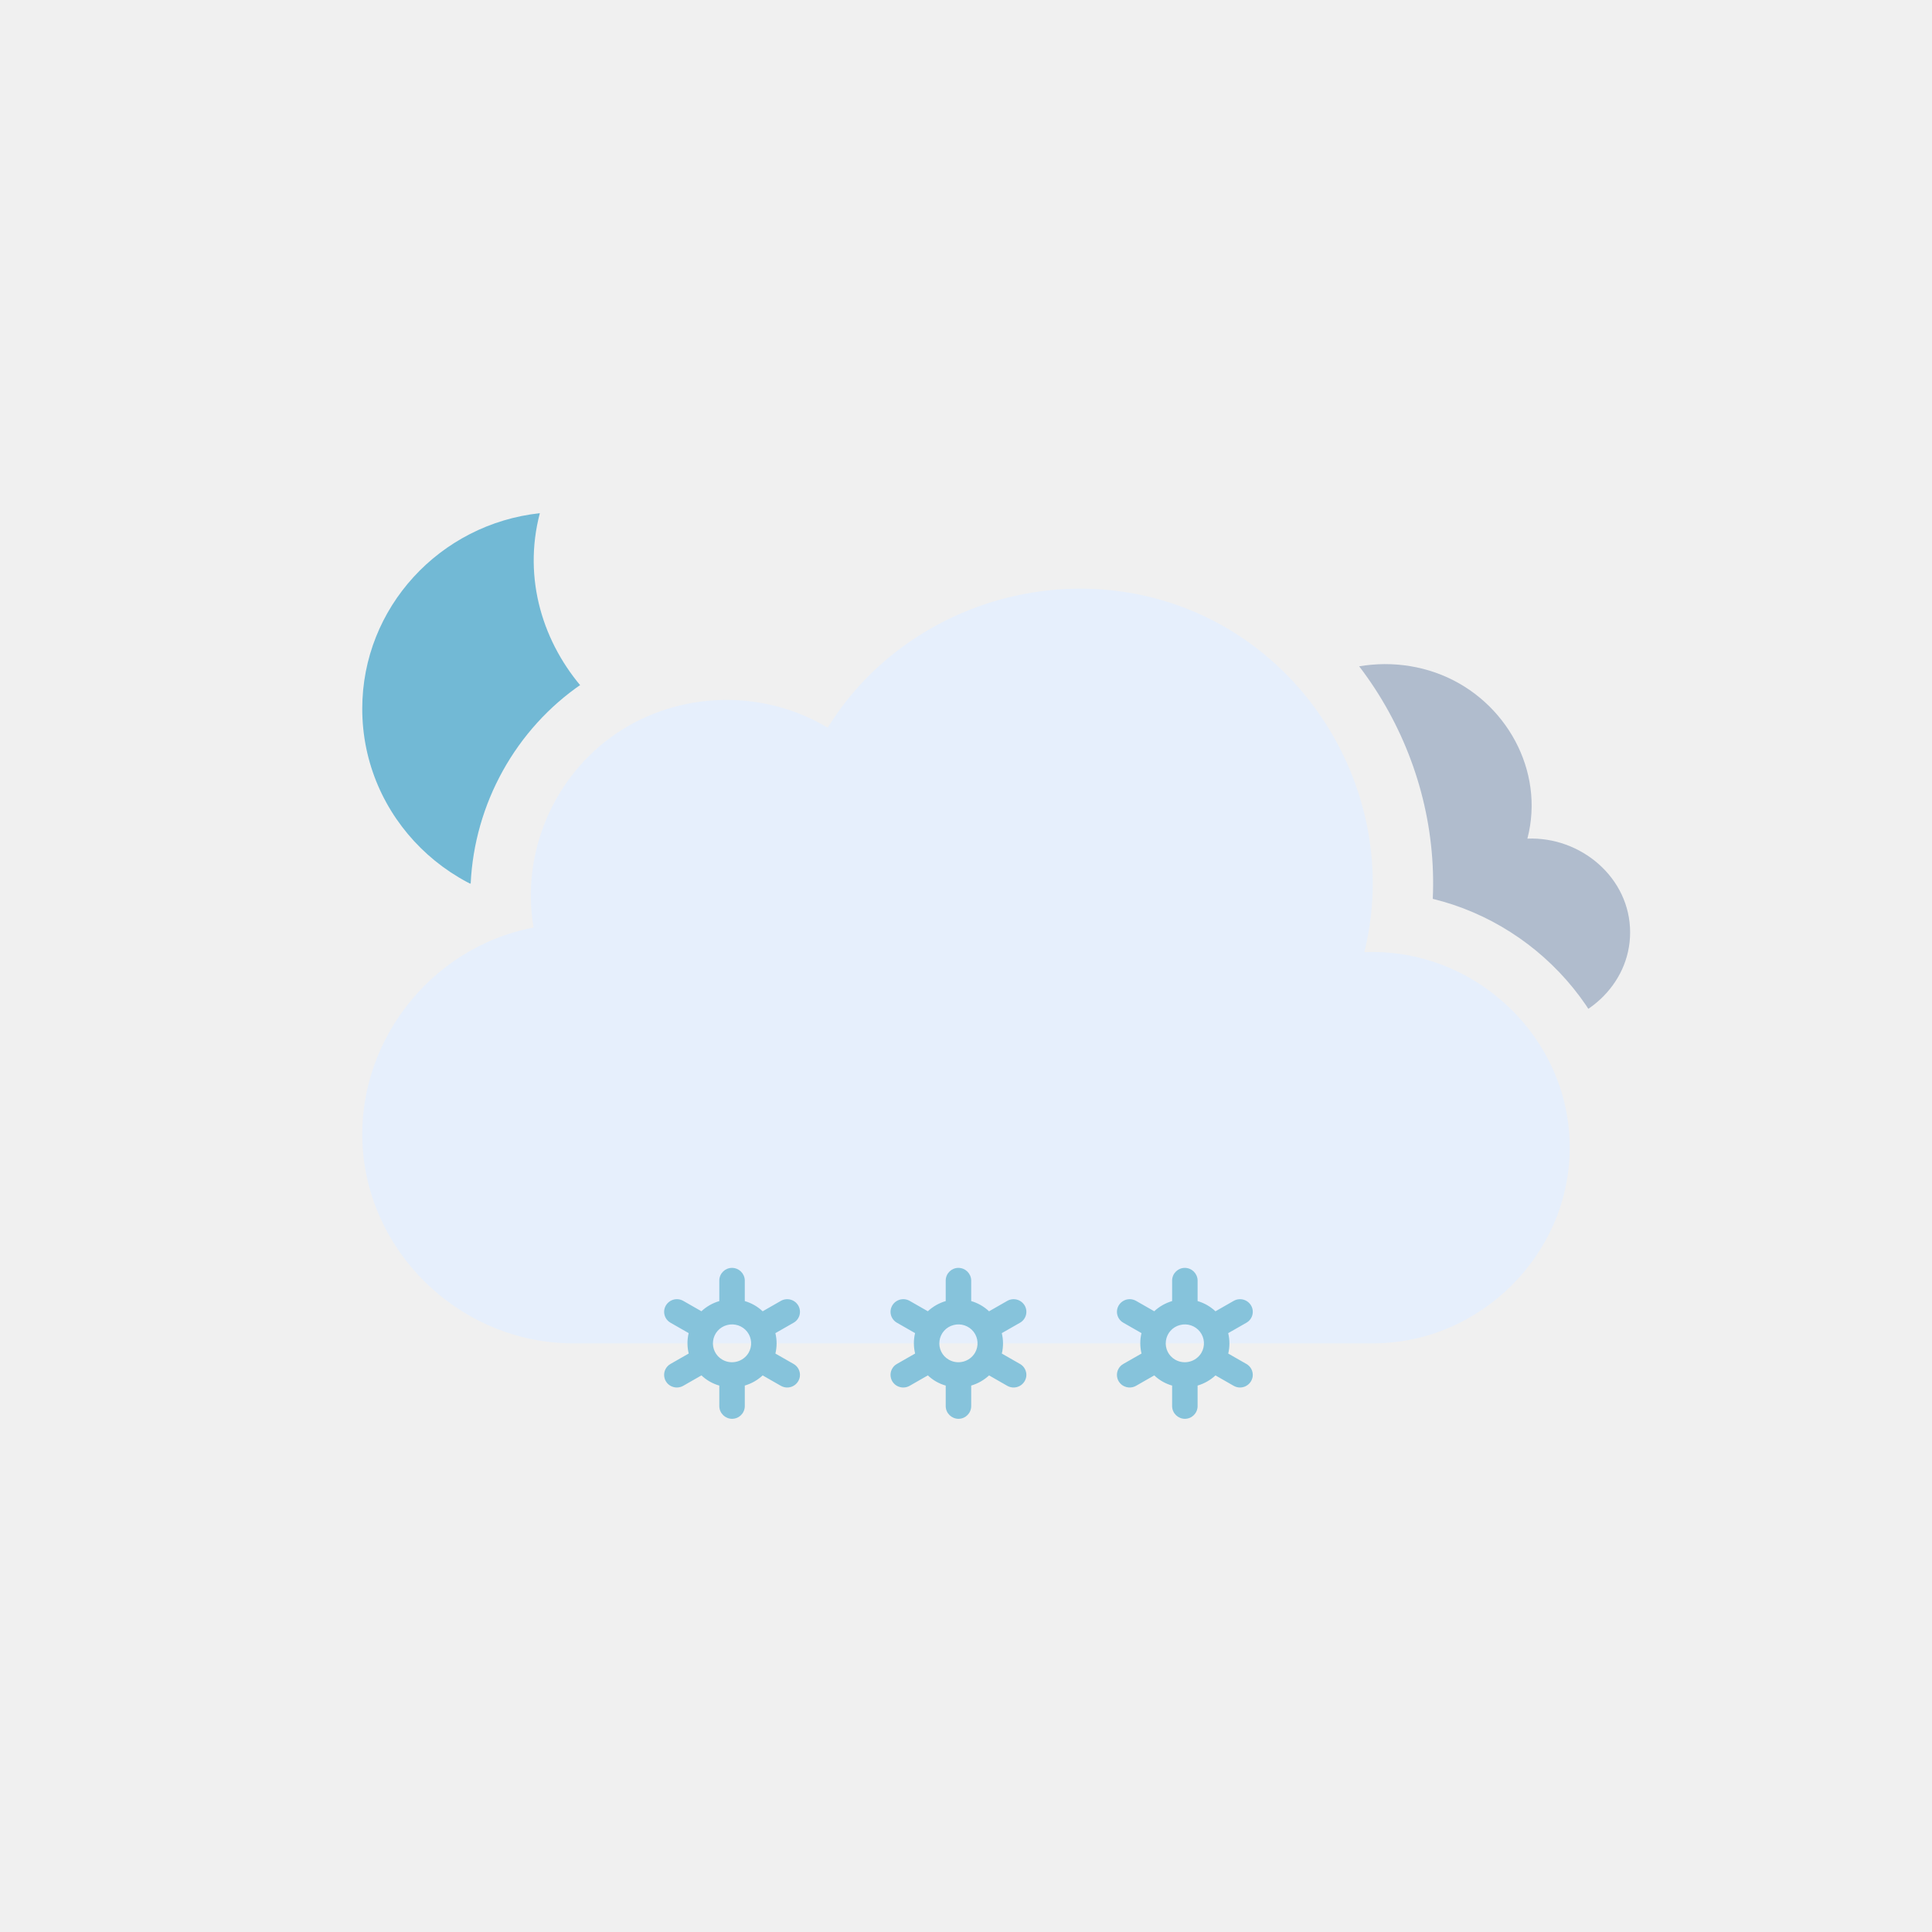
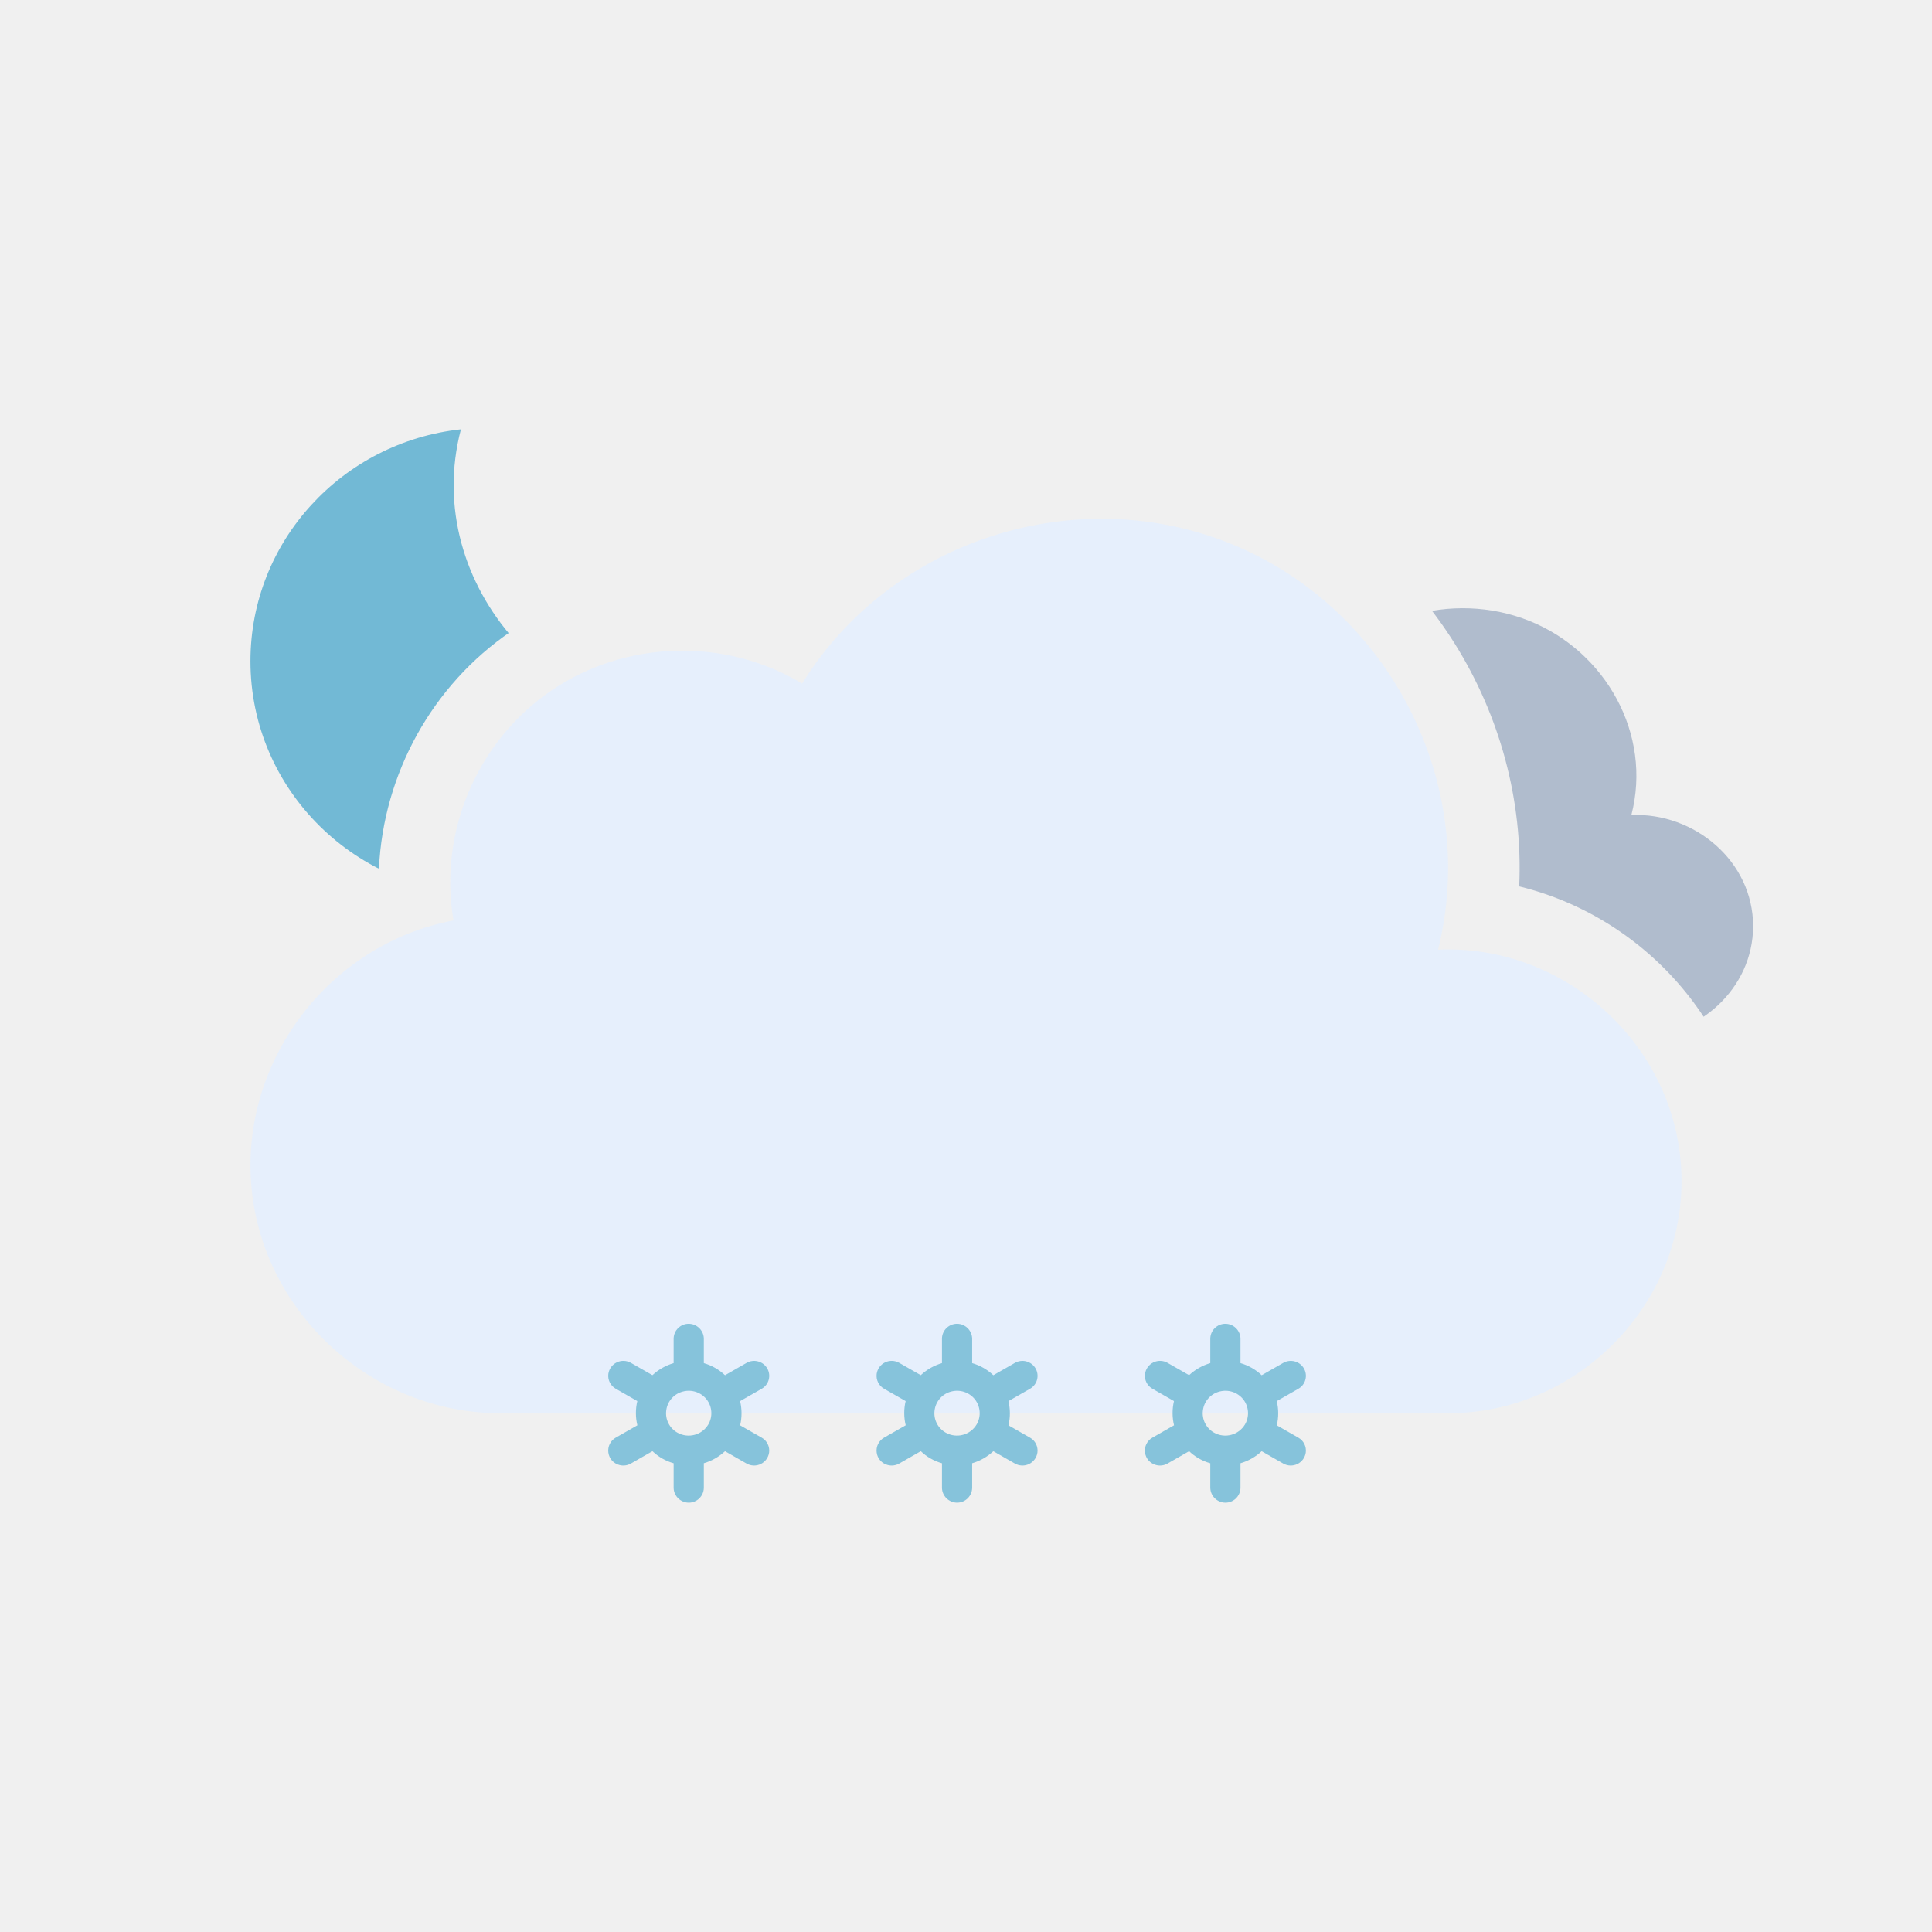
- <svg xmlns="http://www.w3.org/2000/svg" fill="none" viewBox="0 0 128 128">
+ <svg xmlns="http://www.w3.org/2000/svg" fill="none" viewBox="10 10 108 108">
  <g id="overcast-night-snow__overcast-night-snow" clip-path="url(#overcast-night-snow__clip0_2045_39701)">
    <g id="overcast-night-snow__Sky">
      <g id="overcast-night-snow__Mask group">
        <mask id="overcast-night-snow__mask0_2045_39701" width="128" height="128" x="0" y="0" maskUnits="userSpaceOnUse" style="mask-type:alpha">
          <g id="overcast-night-snow__Cloud Mask">
            <path id="overcast-night-snow__Subtract" fill="#000" fill-rule="evenodd" d="M128 0H0v128h128zM37.952 93h53.023c9.252 0 17.023-7.647 17.023-16.972 0-8.006-5.693-14.678-13.073-16.477.437-9.65-5.25-18.942-14.374-22.759-9.444-3.95-20.485-1.18-27.02 6.446-4.96-1.642-10.55-.942-14.957 2.053-4.428 3.009-7.143 7.99-7.39 13.247-7.12 2.925-11.856 10.313-11.106 18.246.864 9.145 8.75 16.218 17.874 16.216" clip-rule="evenodd" />
            <animateTransform attributeName="transform" begin="0s" calcMode="spline" dur="3s" keySplines=".42 0 .58 1; .42 0 .58 1" repeatCount="indefinite" type="translate" values="0 0;0 -3;0 0" />
          </g>
        </mask>
        <g mask="url(#overcast-night-snow__mask0_2045_39701)">
          <g id="overcast-night-snow__Moon">
            <path id="overcast-night-snow__Moon_2" fill="#72b9d5" d="M35.766 34C29.15 34.714 24 40.241 24 46.959 24 54.16 29.918 60 37.218 60 43.37 60 48.527 55.846 50 50.23c-8.783.941-16.523-7.51-14.234-16.23" />
            <animateTransform attributeName="transform" begin="0s" calcMode="spline" dur="3s" keySplines=".42 0 .58 1; .42 0 .58 1" repeatCount="indefinite" type="rotate" values="-6 37.0 47.0;6 37.0 47.0;-6 37.0 47.0" />
          </g>
        </g>
      </g>
      <g id="overcast-night-snow__Clouds" clip-path="url(#overcast-night-snow__clip1_2045_39701)">
        <g id="overcast-night-snow__Mask group_2">
          <mask id="overcast-night-snow__mask1_2045_39701" width="128" height="128" x="0" y="0" maskUnits="userSpaceOnUse" style="mask-type:alpha">
            <g id="overcast-night-snow__Cloud Mask_2">
              <path id="overcast-night-snow__Subtract_2" fill="#000" fill-rule="evenodd" d="M128 0H0v128h128zM37.952 93h53.023c9.252 0 17.023-7.647 17.023-16.972 0-8.006-5.693-14.678-13.073-16.477.437-9.65-5.25-18.942-14.374-22.759-9.444-3.95-20.485-1.18-27.02 6.446-4.96-1.642-10.55-.942-14.957 2.053-4.428 3.009-7.143 7.99-7.39 13.247-7.12 2.925-11.856 10.313-11.106 18.246.864 9.145 8.75 16.218 17.874 16.216" clip-rule="evenodd" />
            </g>
          </mask>
          <g mask="url(#overcast-night-snow__mask1_2045_39701)">
            <g id="overcast-night-snow__Secondary Cloud">
              <path id="overcast-night-snow__Cloud" fill="#b0bccd" d="M101.194 55.562c1.173-4.512-1.434-9.14-5.69-10.849-4.312-1.732-9.543-.239-12.085 3.71-2.154-1.243-4.923-1.173-7.007.186-2.031 1.325-3.169 3.763-2.737 6.17-3.375.612-5.988 3.69-5.644 7.177.344 3.495 3.508 6.045 6.946 6.044 8.836 0 17.674-.007 26.511 0 3.423 0 6.512-2.715 6.512-6.226 0-3.631-3.279-6.36-6.806-6.212" />
              <animateTransform attributeName="transform" begin="0s" calcMode="spline" dur="3s" keySplines=".42 0 .58 1; .42 0 .58 1" repeatCount="indefinite" type="translate" values="0 -3;0 0;0 -3" />
            </g>
          </g>
          <animateTransform attributeName="transform" begin="0s" calcMode="spline" dur="3s" keySplines=".42 0 .58 1; .42 0 .58 1" repeatCount="indefinite" type="translate" values="0 0;0 -3;0 0" />
        </g>
        <g id="overcast-night-snow__Cloud_2">
          <path id="overcast-night-snow__Cloud_3" fill="#e6effc" d="M90.389 63.086c2.295-9.204-2.648-18.95-11.38-22.604-8.744-3.658-19.181-.344-24.172 7.73-4.3-2.587-9.862-2.434-14.013.387-4.14 2.814-6.324 7.915-5.474 12.855-6.957 1.315-11.957 7.885-11.289 14.954S30.871 89.002 37.953 89h53.024C98.045 89 104 83.119 104 76.028c0-7.327-6.323-13.26-13.611-12.942" />
          <animateTransform attributeName="transform" begin="0s" calcMode="spline" dur="3s" keySplines=".42 0 .58 1; .42 0 .58 1" repeatCount="indefinite" type="translate" values="0 0;0 -3;0 0" />
        </g>
      </g>
    </g>
    <g id="overcast-night-snow__Precipitation">
      <g id="overcast-night-snow__Snowflakes">
        <path id="overcast-night-snow__Snowflake 1" fill="#86c3db" d="m52.578 90.366-1.205-.689a2.9 2.9 0 0 0-.002-1.353l1.207-.69a.83.83 0 0 0 .309-1.141.85.85 0 0 0-1.153-.306l-1.206.69a2.9 2.9 0 0 0-1.184-.677v-1.38A.85.85 0 0 0 48.5 84a.843.843 0 0 0-.844.82v1.38a2.96 2.96 0 0 0-1.185.674l-1.205-.689a.848.848 0 0 0-1.259.616.83.83 0 0 0 .415.832l1.204.689c-.106.445-.105.909.003 1.353l-1.207.69a.83.83 0 0 0-.415.832.83.83 0 0 0 .62.7.85.85 0 0 0 .64-.084l1.205-.69c.334.318.74.55 1.184.675v1.382a.85.85 0 0 0 .844.82.843.843 0 0 0 .844-.82v-1.383c.441-.129.847-.36 1.184-.673l1.206.69a.847.847 0 0 0 1.259-.616.83.83 0 0 0-.415-.832m-4.712-.28a1.24 1.24 0 0 1-.622-1.25 1.25 1.25 0 0 1 .93-1.048 1.27 1.27 0 0 1 1.329.445 1.25 1.25 0 0 1 .093 1.393 1.28 1.28 0 0 1-1.73.46">
          <animateTransform attributeName="transform" begin="-0.8s" calcMode="spline" dur="1s" keySplines=".42 0 1 1" repeatCount="indefinite" type="translate" values="0 0;0 20" />
          <animate attributeName="opacity" begin="-0.8s" dur="1s" keyTimes="0;0.15;0.85;1" repeatCount="indefinite" values="0;1;1;0" />
        </path>
        <path id="overcast-night-snow__Snowflake 2" fill="#86c3db" d="m67.578 90.366-1.204-.689a2.9 2.9 0 0 0-.003-1.353l1.207-.69a.83.83 0 0 0 .309-1.141.85.85 0 0 0-1.153-.306l-1.206.69a2.9 2.9 0 0 0-1.184-.677v-1.38A.85.85 0 0 0 63.5 84a.843.843 0 0 0-.844.82v1.38a2.96 2.96 0 0 0-1.185.674l-1.205-.689a.848.848 0 0 0-1.259.616.83.83 0 0 0 .415.832l1.204.689c-.106.445-.105.909.003 1.353l-1.207.69a.83.83 0 0 0-.415.832.83.83 0 0 0 .62.7.85.85 0 0 0 .64-.084l1.205-.69c.334.318.74.55 1.184.675v1.382a.85.85 0 0 0 .844.82.843.843 0 0 0 .844-.82v-1.383c.441-.129.847-.36 1.184-.673l1.206.69a.847.847 0 0 0 1.259-.616.83.83 0 0 0-.415-.832m-4.712-.28a1.24 1.24 0 0 1-.622-1.25 1.25 1.25 0 0 1 .93-1.048 1.27 1.27 0 0 1 1.329.445 1.25 1.25 0 0 1 .093 1.393 1.28 1.28 0 0 1-1.73.46">
          <animateTransform attributeName="transform" begin="-0.3s" calcMode="spline" dur="1s" keySplines=".42 0 1 1" repeatCount="indefinite" type="translate" values="0 0;0 20" />
          <animate attributeName="opacity" begin="-0.3s" dur="1s" keyTimes="0;0.15;0.85;1" repeatCount="indefinite" values="0;1;1;0" />
        </path>
        <path id="overcast-night-snow__Snowflake 3" fill="#86c3db" d="m82.578 90.366-1.204-.689a2.9 2.9 0 0 0-.003-1.353l1.207-.69a.83.83 0 0 0 .309-1.141.85.85 0 0 0-1.153-.306l-1.206.69a2.9 2.9 0 0 0-1.184-.677v-1.38A.85.85 0 0 0 78.5 84a.843.843 0 0 0-.844.82v1.38a2.96 2.96 0 0 0-1.185.674l-1.205-.689a.848.848 0 0 0-1.259.616.83.83 0 0 0 .415.832l1.204.689c-.106.445-.105.909.003 1.353l-1.207.69a.83.83 0 0 0-.415.832.83.83 0 0 0 .62.7.85.85 0 0 0 .64-.084l1.205-.69c.334.318.74.55 1.184.675v1.382a.85.85 0 0 0 .844.82.843.843 0 0 0 .844-.82v-1.383c.441-.129.847-.36 1.184-.673l1.206.69a.847.847 0 0 0 1.259-.616.83.83 0 0 0-.415-.832m-4.712-.28a1.24 1.24 0 0 1-.622-1.25 1.25 1.25 0 0 1 .93-1.048 1.27 1.27 0 0 1 1.329.445 1.25 1.25 0 0 1 .093 1.393 1.28 1.28 0 0 1-1.73.46">
          <animateTransform attributeName="transform" begin="-0.8s" calcMode="spline" dur="1s" keySplines=".42 0 1 1" repeatCount="indefinite" type="translate" values="0 0;0 20" />
          <animate attributeName="opacity" begin="-0.8s" dur="1s" keyTimes="0;0.15;0.85;1" repeatCount="indefinite" values="0;1;1;0" />
        </path>
      </g>
    </g>
  </g>
  <defs>
    <clipPath id="overcast-night-snow__clip0_2045_39701">
      <rect width="128" height="128" fill="#fff" />
    </clipPath>
    <clipPath id="overcast-night-snow__clip1_2045_39701">
      <rect width="128" height="128" fill="#fff" />
    </clipPath>
  </defs>
</svg>
